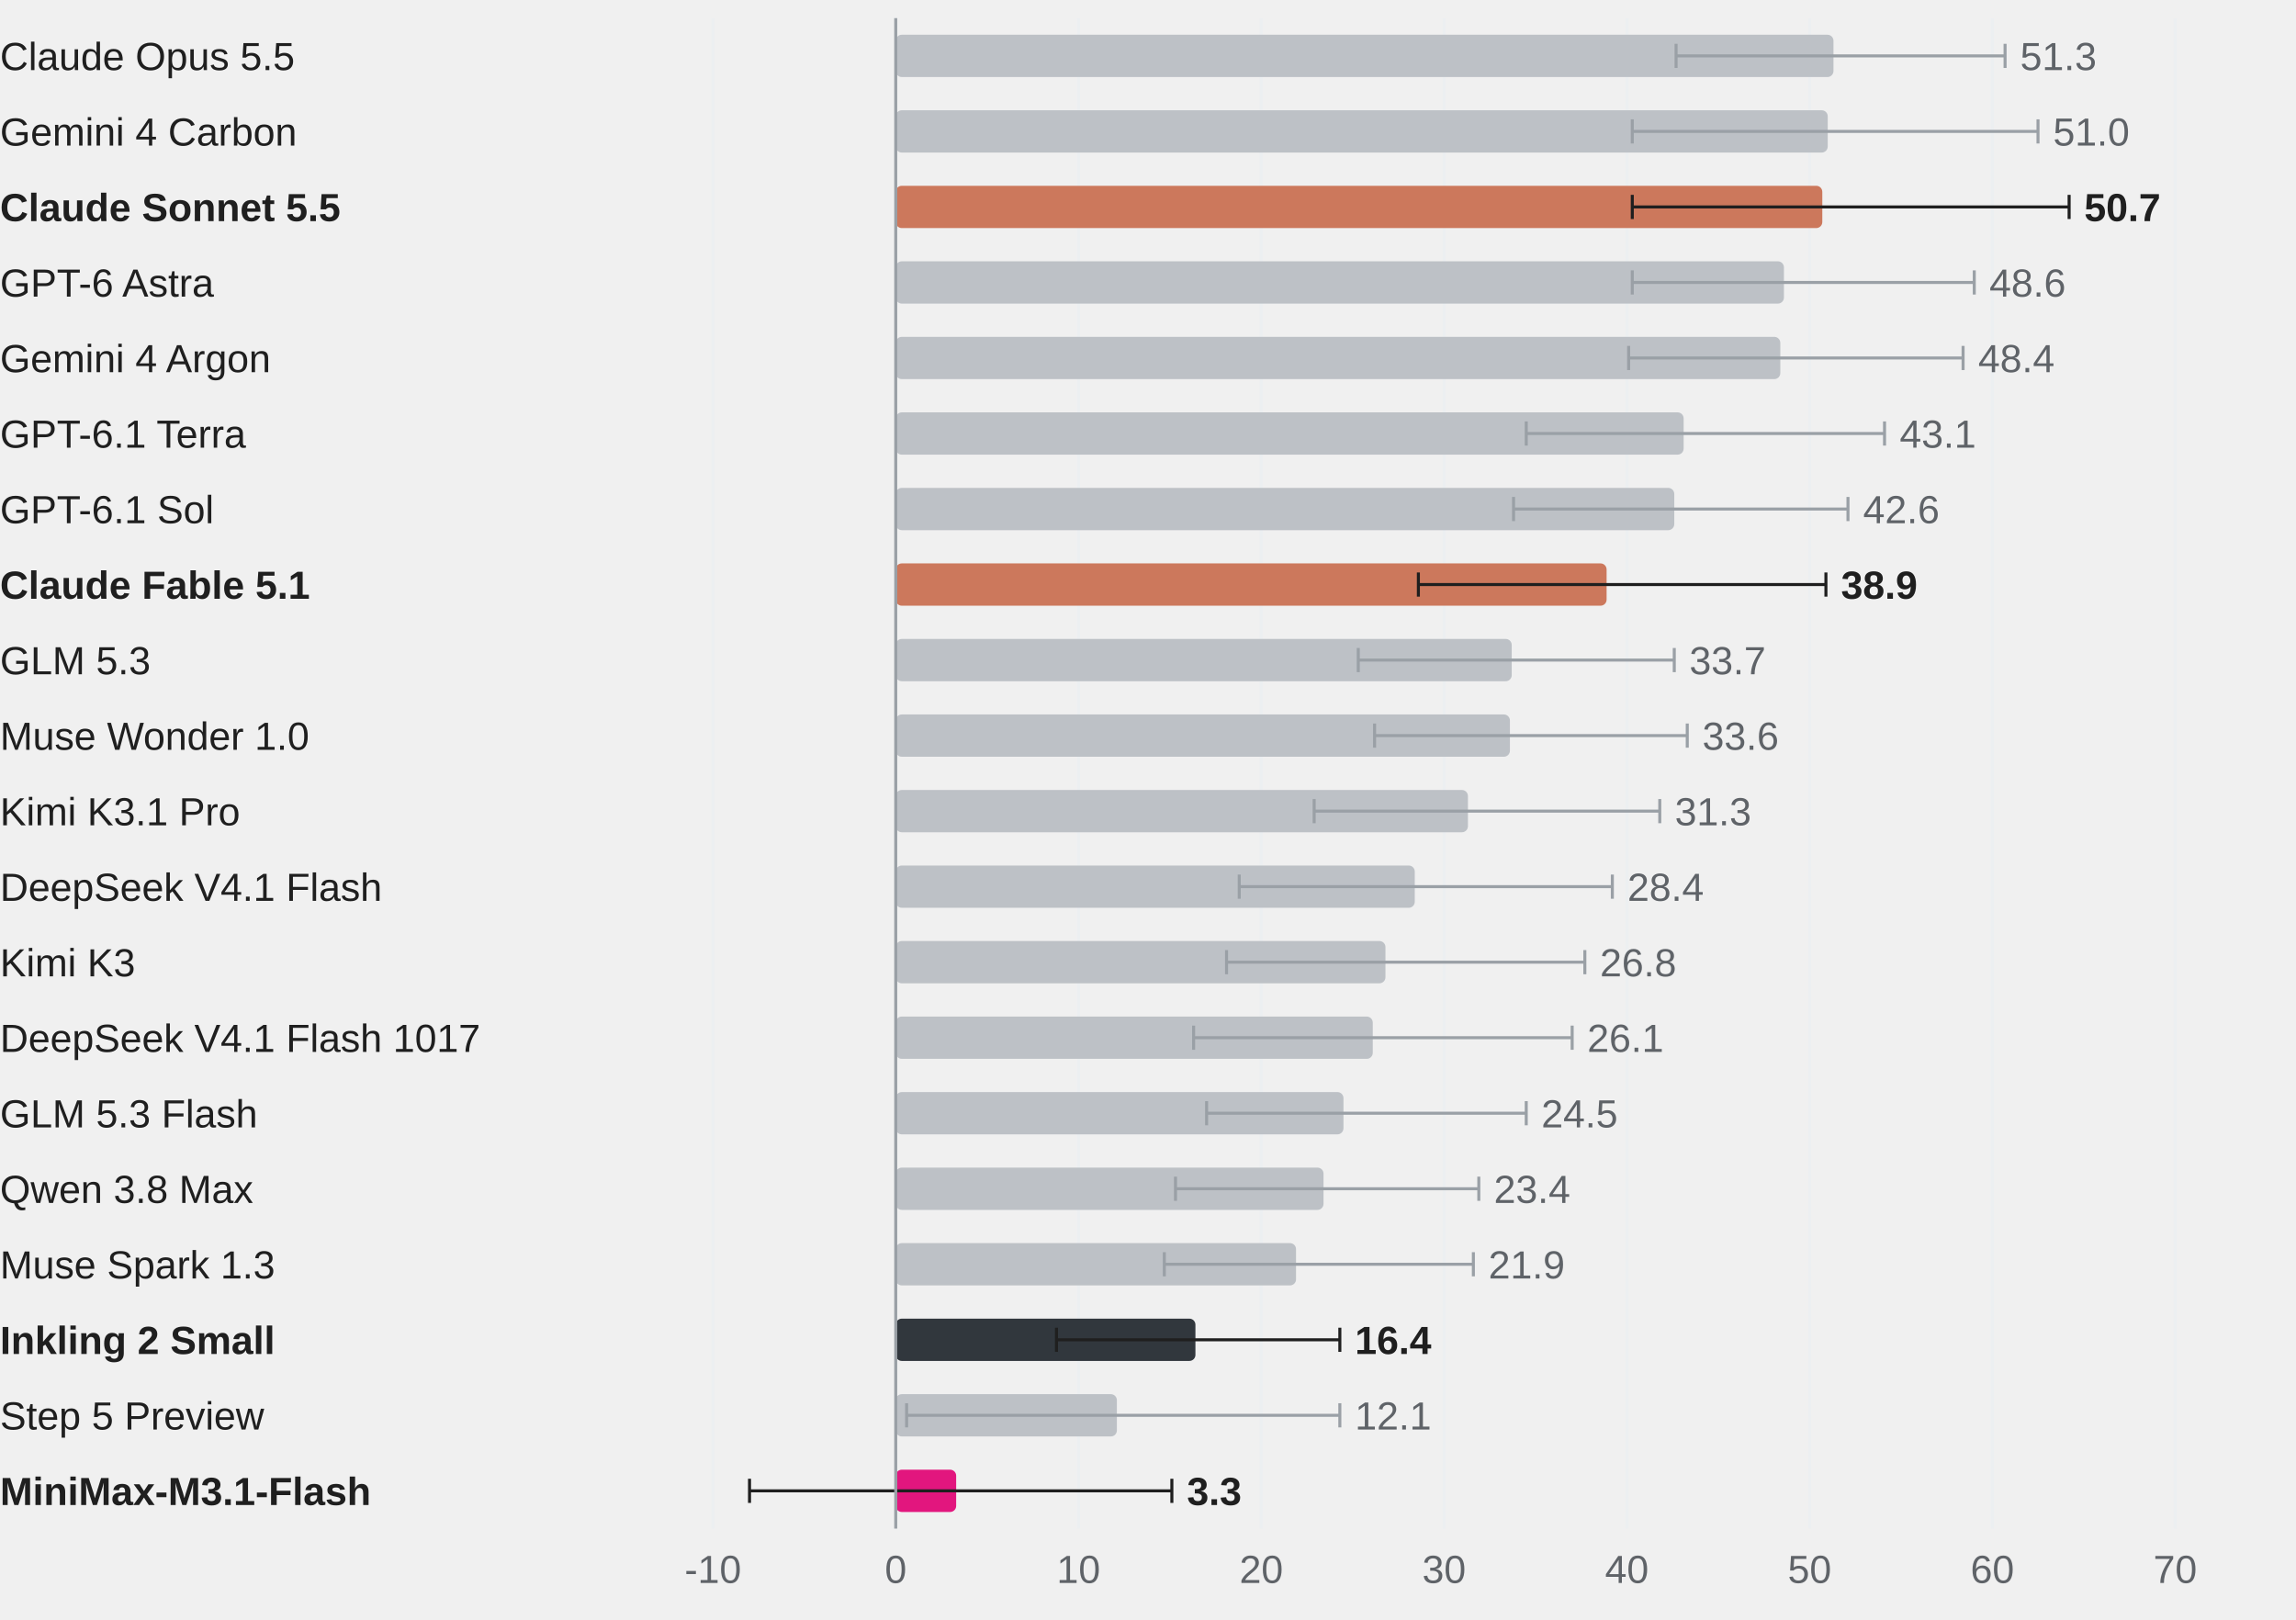
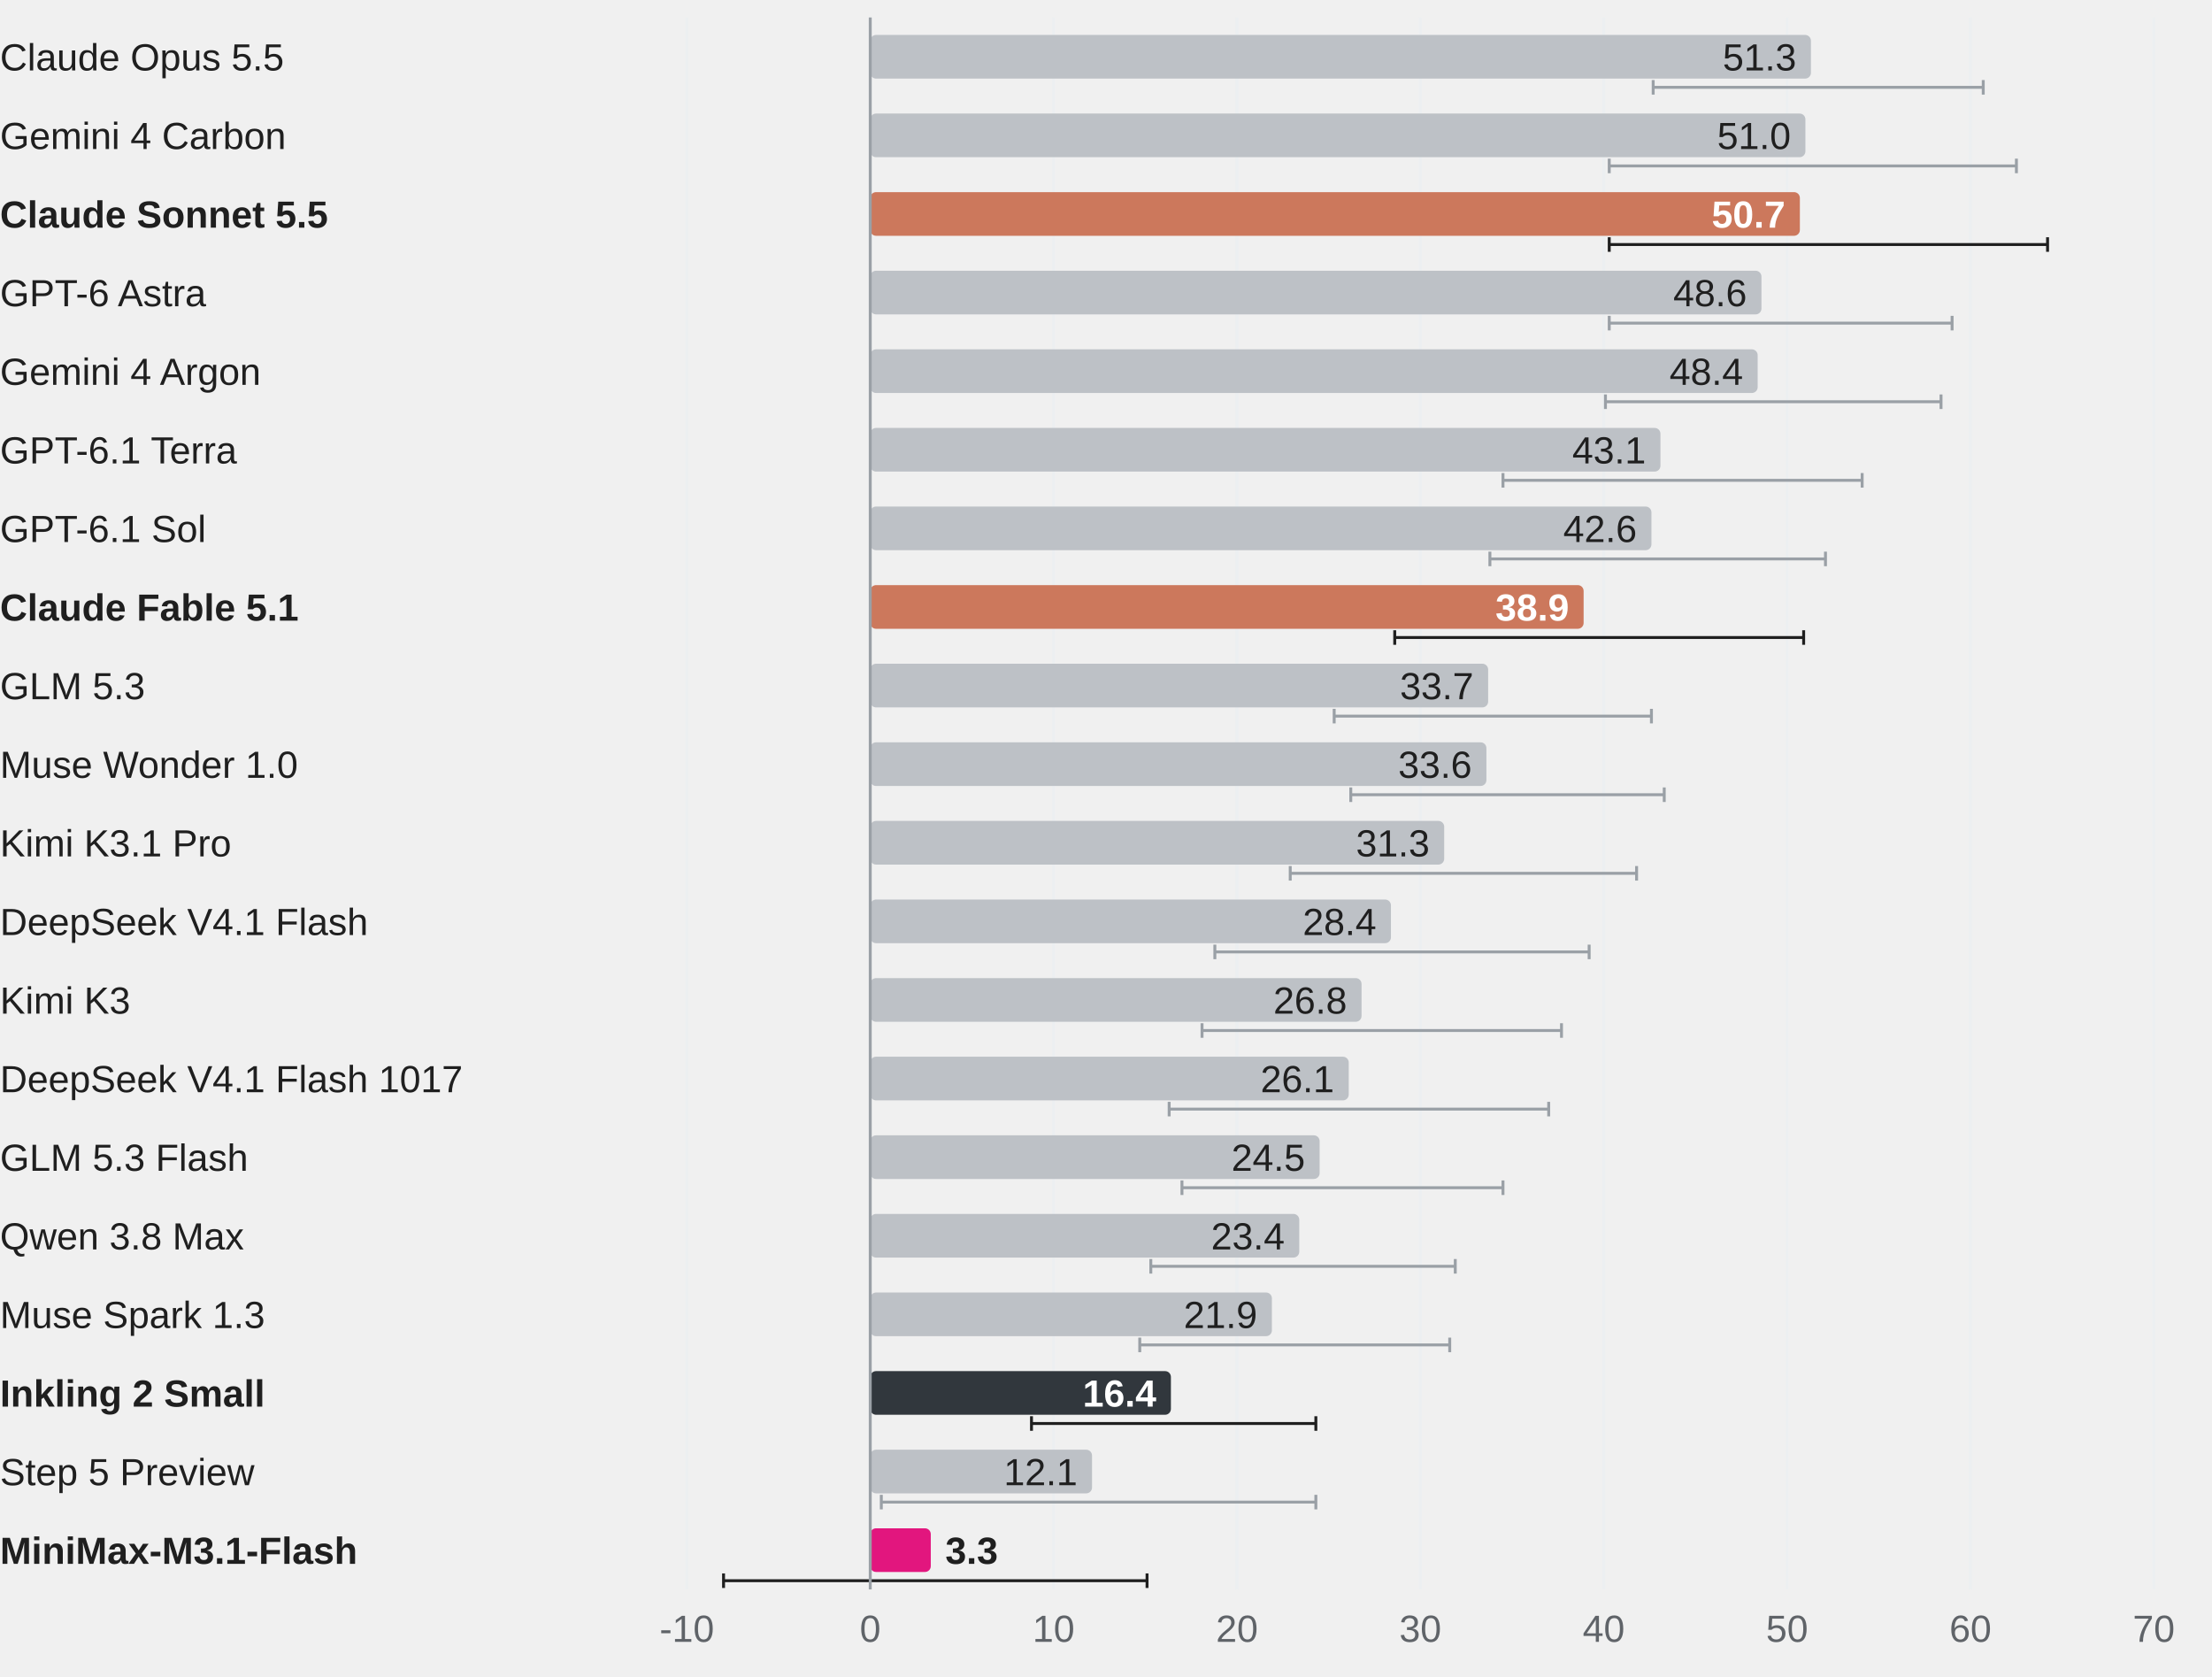
- <svg xmlns="http://www.w3.org/2000/svg" class="wide" viewBox="0 0 760 536" font-family="'Hanken Grotesk', 'Helvetica Neue', Arial, sans-serif" role="img" aria-label="FCI with 90% interval, by model: Claude Opus 5.5 51.3, Gemini 4 Carbon 51.0, Claude Sonnet 5.5 50.7, GPT-6 Astra 48.6, Gemini 4 Argon 48.4, GPT-6.1 Terra 43.1, GPT-6.1 Sol 42.6, Claude Fable 5.1 38.9, GLM 5.3 33.7, Muse Wonder 1.0 33.6, Kimi K3.1 Pro 31.3, DeepSeek V4.1 Flash 28.4, Kimi K3 26.8, DeepSeek V4.1 Flash 1017 26.1, GLM 5.3 Flash 24.5, Qwen 3.8 Max 23.4, Muse Spark 1.3 21.9, Inkling 2 Small 16.4, Step 5 Preview 12.1, MiniMax-M3.1-Flash 3.3.">
-   <line x1="236.0" x2="236.0" y1="6" y2="506" stroke="#eceff1" stroke-width="1" />
-   <text x="236.0" y="524.0" font-size="13" font-weight="400" fill="#5f6368" text-anchor="middle">-10</text>
-   <line x1="296.5" x2="296.5" y1="6" y2="506" stroke="#eceff1" stroke-width="1" />
-   <text x="296.5" y="524.0" font-size="13" font-weight="400" fill="#5f6368" text-anchor="middle">0</text>
-   <line x1="357.0" x2="357.0" y1="6" y2="506" stroke="#eceff1" stroke-width="1" />
-   <text x="357.0" y="524.0" font-size="13" font-weight="400" fill="#5f6368" text-anchor="middle">10</text>
-   <line x1="417.5" x2="417.5" y1="6" y2="506" stroke="#eceff1" stroke-width="1" />
-   <text x="417.5" y="524.0" font-size="13" font-weight="400" fill="#5f6368" text-anchor="middle">20</text>
-   <line x1="478.0" x2="478.0" y1="6" y2="506" stroke="#eceff1" stroke-width="1" />
-   <text x="478.0" y="524.0" font-size="13" font-weight="400" fill="#5f6368" text-anchor="middle">30</text>
-   <line x1="538.5" x2="538.5" y1="6" y2="506" stroke="#eceff1" stroke-width="1" />
-   <text x="538.5" y="524.0" font-size="13" font-weight="400" fill="#5f6368" text-anchor="middle">40</text>
-   <line x1="599.0" x2="599.0" y1="6" y2="506" stroke="#eceff1" stroke-width="1" />
-   <text x="599.0" y="524.0" font-size="13" font-weight="400" fill="#5f6368" text-anchor="middle">50</text>
-   <line x1="659.5" x2="659.5" y1="6" y2="506" stroke="#eceff1" stroke-width="1" />
-   <text x="659.5" y="524.0" font-size="13" font-weight="400" fill="#5f6368" text-anchor="middle">60</text>
-   <line x1="720.0" x2="720.0" y1="6" y2="506" stroke="#eceff1" stroke-width="1" />
-   <text x="720.0" y="524.0" font-size="13" font-weight="400" fill="#5f6368" text-anchor="middle">70</text>
-   <text x="0.0" y="23.2" font-size="13" font-weight="400" fill="#1f1f1f">Claude Opus 5.5</text>
-   <rect x="296.5" y="11.5" width="310.4" height="14" rx="2" fill="#bdc1c6" />
-   <line x1="554.8" x2="663.7" y1="18.5" y2="18.5" stroke="#9aa0a6" stroke-width="1" />
-   <line x1="554.8" x2="554.8" y1="14.5" y2="22.5" stroke="#9aa0a6" stroke-width="1" />
-   <line x1="663.7" x2="663.7" y1="14.5" y2="22.5" stroke="#9aa0a6" stroke-width="1" />
-   <text x="668.7" y="23.2" font-size="13" font-weight="400" fill="#5f6368">51.3</text>
-   <text x="0.0" y="48.2" font-size="13" font-weight="400" fill="#1f1f1f">Gemini 4 Carbon</text>
-   <rect x="296.5" y="36.5" width="308.5" height="14" rx="2" fill="#bdc1c6" />
-   <line x1="540.3" x2="674.6" y1="43.5" y2="43.5" stroke="#9aa0a6" stroke-width="1" />
-   <line x1="540.3" x2="540.3" y1="39.5" y2="47.5" stroke="#9aa0a6" stroke-width="1" />
-   <line x1="674.6" x2="674.6" y1="39.5" y2="47.5" stroke="#9aa0a6" stroke-width="1" />
-   <text x="679.6" y="48.2" font-size="13" font-weight="400" fill="#5f6368">51.0</text>
-   <text x="0.0" y="73.2" font-size="13" font-weight="600" fill="#1f1f1f">Claude Sonnet 5.5</text>
-   <rect x="296.5" y="61.5" width="306.7" height="14" rx="2" fill="#cc785c" />
-   <line x1="540.3" x2="684.9" y1="68.5" y2="68.5" stroke="#1f1f1f" stroke-width="1" />
-   <line x1="540.3" x2="540.3" y1="64.5" y2="72.5" stroke="#1f1f1f" stroke-width="1" />
-   <line x1="684.9" x2="684.9" y1="64.5" y2="72.5" stroke="#1f1f1f" stroke-width="1" />
-   <text x="689.9" y="73.2" font-size="13" font-weight="600" fill="#1f1f1f">50.7</text>
-   <text x="0.0" y="98.2" font-size="13" font-weight="400" fill="#1f1f1f">GPT-6 Astra</text>
-   <rect x="296.5" y="86.5" width="294.0" height="14" rx="2" fill="#bdc1c6" />
-   <line x1="540.3" x2="653.5" y1="93.5" y2="93.5" stroke="#9aa0a6" stroke-width="1" />
-   <line x1="540.3" x2="540.3" y1="89.5" y2="97.5" stroke="#9aa0a6" stroke-width="1" />
-   <line x1="653.5" x2="653.5" y1="89.5" y2="97.5" stroke="#9aa0a6" stroke-width="1" />
-   <text x="658.5" y="98.2" font-size="13" font-weight="400" fill="#5f6368">48.6</text>
-   <text x="0.0" y="123.2" font-size="13" font-weight="400" fill="#1f1f1f">Gemini 4 Argon</text>
-   <rect x="296.5" y="111.5" width="292.8" height="14" rx="2" fill="#bdc1c6" />
-   <line x1="539.1" x2="649.8" y1="118.5" y2="118.5" stroke="#9aa0a6" stroke-width="1" />
-   <line x1="539.1" x2="539.1" y1="114.5" y2="122.5" stroke="#9aa0a6" stroke-width="1" />
-   <line x1="649.8" x2="649.8" y1="114.5" y2="122.5" stroke="#9aa0a6" stroke-width="1" />
-   <text x="654.8" y="123.2" font-size="13" font-weight="400" fill="#5f6368">48.4</text>
-   <text x="0.0" y="148.2" font-size="13" font-weight="400" fill="#1f1f1f">GPT-6.1 Terra</text>
-   <rect x="296.5" y="136.5" width="260.8" height="14" rx="2" fill="#bdc1c6" />
-   <line x1="505.2" x2="623.8" y1="143.5" y2="143.5" stroke="#9aa0a6" stroke-width="1" />
-   <line x1="505.2" x2="505.2" y1="139.5" y2="147.5" stroke="#9aa0a6" stroke-width="1" />
-   <line x1="623.8" x2="623.8" y1="139.5" y2="147.5" stroke="#9aa0a6" stroke-width="1" />
-   <text x="628.8" y="148.2" font-size="13" font-weight="400" fill="#5f6368">43.1</text>
-   <text x="0.0" y="173.2" font-size="13" font-weight="400" fill="#1f1f1f">GPT-6.1 Sol</text>
-   <rect x="296.5" y="161.5" width="257.7" height="14" rx="2" fill="#bdc1c6" />
-   <line x1="501.0" x2="611.7" y1="168.5" y2="168.5" stroke="#9aa0a6" stroke-width="1" />
-   <line x1="501.0" x2="501.0" y1="164.5" y2="172.5" stroke="#9aa0a6" stroke-width="1" />
-   <line x1="611.7" x2="611.7" y1="164.5" y2="172.5" stroke="#9aa0a6" stroke-width="1" />
-   <text x="616.7" y="173.2" font-size="13" font-weight="400" fill="#5f6368">42.6</text>
-   <text x="0.0" y="198.2" font-size="13" font-weight="600" fill="#1f1f1f">Claude Fable 5.1</text>
-   <rect x="296.5" y="186.5" width="235.3" height="14" rx="2" fill="#cc785c" />
-   <line x1="469.5" x2="604.4" y1="193.5" y2="193.5" stroke="#1f1f1f" stroke-width="1" />
-   <line x1="469.5" x2="469.5" y1="189.5" y2="197.5" stroke="#1f1f1f" stroke-width="1" />
-   <line x1="604.4" x2="604.4" y1="189.5" y2="197.5" stroke="#1f1f1f" stroke-width="1" />
-   <text x="609.4" y="198.2" font-size="13" font-weight="600" fill="#1f1f1f">38.9</text>
-   <text x="0.0" y="223.2" font-size="13" font-weight="400" fill="#1f1f1f">GLM 5.3</text>
-   <rect x="296.5" y="211.5" width="203.9" height="14" rx="2" fill="#bdc1c6" />
-   <line x1="449.6" x2="554.2" y1="218.5" y2="218.5" stroke="#9aa0a6" stroke-width="1" />
-   <line x1="449.6" x2="449.6" y1="214.5" y2="222.5" stroke="#9aa0a6" stroke-width="1" />
-   <line x1="554.2" x2="554.2" y1="214.5" y2="222.5" stroke="#9aa0a6" stroke-width="1" />
-   <text x="559.2" y="223.2" font-size="13" font-weight="400" fill="#5f6368">33.7</text>
-   <text x="0.0" y="248.2" font-size="13" font-weight="400" fill="#1f1f1f">Muse Wonder 1.0</text>
-   <rect x="296.5" y="236.5" width="203.3" height="14" rx="2" fill="#bdc1c6" />
-   <line x1="455.0" x2="558.5" y1="243.5" y2="243.5" stroke="#9aa0a6" stroke-width="1" />
-   <line x1="455.0" x2="455.0" y1="239.5" y2="247.5" stroke="#9aa0a6" stroke-width="1" />
-   <line x1="558.5" x2="558.5" y1="239.5" y2="247.5" stroke="#9aa0a6" stroke-width="1" />
-   <text x="563.5" y="248.2" font-size="13" font-weight="400" fill="#5f6368">33.6</text>
-   <text x="0.0" y="273.2" font-size="13" font-weight="400" fill="#1f1f1f">Kimi K3.1 Pro</text>
-   <rect x="296.5" y="261.5" width="189.4" height="14" rx="2" fill="#bdc1c6" />
-   <line x1="435.0" x2="549.4" y1="268.5" y2="268.5" stroke="#9aa0a6" stroke-width="1" />
-   <line x1="435.0" x2="435.0" y1="264.5" y2="272.5" stroke="#9aa0a6" stroke-width="1" />
-   <line x1="549.4" x2="549.4" y1="264.5" y2="272.5" stroke="#9aa0a6" stroke-width="1" />
-   <text x="554.4" y="273.2" font-size="13" font-weight="400" fill="#5f6368">31.3</text>
-   <text x="0.0" y="298.2" font-size="13" font-weight="400" fill="#1f1f1f">DeepSeek V4.1 Flash</text>
-   <rect x="296.5" y="286.5" width="171.8" height="14" rx="2" fill="#bdc1c6" />
-   <line x1="410.2" x2="533.7" y1="293.5" y2="293.5" stroke="#9aa0a6" stroke-width="1" />
-   <line x1="410.2" x2="410.2" y1="289.5" y2="297.5" stroke="#9aa0a6" stroke-width="1" />
-   <line x1="533.7" x2="533.7" y1="289.5" y2="297.5" stroke="#9aa0a6" stroke-width="1" />
-   <text x="538.7" y="298.2" font-size="13" font-weight="400" fill="#5f6368">28.4</text>
-   <text x="0.0" y="323.2" font-size="13" font-weight="400" fill="#1f1f1f">Kimi K3</text>
-   <rect x="296.5" y="311.5" width="162.1" height="14" rx="2" fill="#bdc1c6" />
-   <line x1="406.0" x2="524.6" y1="318.5" y2="318.5" stroke="#9aa0a6" stroke-width="1" />
-   <line x1="406.0" x2="406.0" y1="314.5" y2="322.5" stroke="#9aa0a6" stroke-width="1" />
-   <line x1="524.6" x2="524.6" y1="314.5" y2="322.5" stroke="#9aa0a6" stroke-width="1" />
-   <text x="529.6" y="323.2" font-size="13" font-weight="400" fill="#5f6368">26.8</text>
-   <text x="0.0" y="348.2" font-size="13" font-weight="400" fill="#1f1f1f">DeepSeek V4.1 Flash 1017</text>
-   <rect x="296.5" y="336.5" width="157.9" height="14" rx="2" fill="#bdc1c6" />
-   <line x1="395.1" x2="520.4" y1="343.5" y2="343.5" stroke="#9aa0a6" stroke-width="1" />
-   <line x1="395.1" x2="395.1" y1="339.5" y2="347.5" stroke="#9aa0a6" stroke-width="1" />
-   <line x1="520.4" x2="520.4" y1="339.5" y2="347.5" stroke="#9aa0a6" stroke-width="1" />
-   <text x="525.4" y="348.2" font-size="13" font-weight="400" fill="#5f6368">26.1</text>
-   <text x="0.0" y="373.2" font-size="13" font-weight="400" fill="#1f1f1f">GLM 5.3 Flash</text>
-   <rect x="296.5" y="361.5" width="148.2" height="14" rx="2" fill="#bdc1c6" />
-   <line x1="399.4" x2="505.2" y1="368.5" y2="368.5" stroke="#9aa0a6" stroke-width="1" />
-   <line x1="399.4" x2="399.4" y1="364.5" y2="372.5" stroke="#9aa0a6" stroke-width="1" />
-   <line x1="505.2" x2="505.2" y1="364.5" y2="372.5" stroke="#9aa0a6" stroke-width="1" />
-   <text x="510.2" y="373.2" font-size="13" font-weight="400" fill="#5f6368">24.5</text>
-   <text x="0.0" y="398.2" font-size="13" font-weight="400" fill="#1f1f1f">Qwen 3.8 Max</text>
-   <rect x="296.5" y="386.5" width="141.6" height="14" rx="2" fill="#bdc1c6" />
-   <line x1="389.1" x2="489.5" y1="393.5" y2="393.5" stroke="#9aa0a6" stroke-width="1" />
-   <line x1="389.1" x2="389.1" y1="389.5" y2="397.5" stroke="#9aa0a6" stroke-width="1" />
-   <line x1="489.5" x2="489.5" y1="389.5" y2="397.5" stroke="#9aa0a6" stroke-width="1" />
-   <text x="494.5" y="398.2" font-size="13" font-weight="400" fill="#5f6368">23.4</text>
-   <text x="0.0" y="423.2" font-size="13" font-weight="400" fill="#1f1f1f">Muse Spark 1.3</text>
-   <rect x="296.5" y="411.5" width="132.5" height="14" rx="2" fill="#bdc1c6" />
-   <line x1="385.4" x2="487.7" y1="418.5" y2="418.5" stroke="#9aa0a6" stroke-width="1" />
-   <line x1="385.4" x2="385.4" y1="414.5" y2="422.5" stroke="#9aa0a6" stroke-width="1" />
-   <line x1="487.7" x2="487.7" y1="414.5" y2="422.5" stroke="#9aa0a6" stroke-width="1" />
-   <text x="492.7" y="423.2" font-size="13" font-weight="400" fill="#5f6368">21.9</text>
-   <text x="0.0" y="448.2" font-size="13" font-weight="600" fill="#1f1f1f">Inkling 2 Small</text>
-   <rect x="296.5" y="436.5" width="99.2" height="14" rx="2" fill="#31373d" />
-   <line x1="349.7" x2="443.5" y1="443.5" y2="443.5" stroke="#1f1f1f" stroke-width="1" />
-   <line x1="349.7" x2="349.7" y1="439.5" y2="447.5" stroke="#1f1f1f" stroke-width="1" />
-   <line x1="443.5" x2="443.5" y1="439.5" y2="447.5" stroke="#1f1f1f" stroke-width="1" />
-   <text x="448.5" y="448.2" font-size="13" font-weight="600" fill="#1f1f1f">16.4</text>
-   <text x="0.0" y="473.2" font-size="13" font-weight="400" fill="#1f1f1f">Step 5 Preview</text>
-   <rect x="296.5" y="461.5" width="73.2" height="14" rx="2" fill="#bdc1c6" />
-   <line x1="300.1" x2="443.5" y1="468.5" y2="468.5" stroke="#9aa0a6" stroke-width="1" />
-   <line x1="300.1" x2="300.1" y1="464.5" y2="472.5" stroke="#9aa0a6" stroke-width="1" />
-   <line x1="443.5" x2="443.5" y1="464.5" y2="472.5" stroke="#9aa0a6" stroke-width="1" />
-   <text x="448.5" y="473.2" font-size="13" font-weight="400" fill="#5f6368">12.1</text>
-   <text x="0.0" y="498.2" font-size="13" font-weight="600" fill="#1f1f1f">MiniMax-M3.1-Flash</text>
-   <rect x="296.5" y="486.5" width="20.0" height="14" rx="2" fill="#e2167e" />
-   <line x1="248.1" x2="387.9" y1="493.5" y2="493.5" stroke="#1f1f1f" stroke-width="1" />
-   <line x1="248.1" x2="248.1" y1="489.5" y2="497.5" stroke="#1f1f1f" stroke-width="1" />
-   <line x1="387.9" x2="387.9" y1="489.5" y2="497.5" stroke="#1f1f1f" stroke-width="1" />
-   <text x="392.9" y="498.2" font-size="13" font-weight="600" fill="#1f1f1f">3.3</text>
-   <line x1="296.5" x2="296.5" y1="6" y2="506" stroke="#9aa0a6" stroke-width="1" />
+ <svg xmlns="http://www.w3.org/2000/svg" class="wide" viewBox="0 0 760 576" font-family="'Hanken Grotesk', 'Helvetica Neue', Arial, sans-serif" role="img" aria-label="FCI with 90% interval, by model: Claude Opus 5.5 51.3, Gemini 4 Carbon 51.0, Claude Sonnet 5.5 50.7, GPT-6 Astra 48.6, Gemini 4 Argon 48.4, GPT-6.1 Terra 43.1, GPT-6.1 Sol 42.6, Claude Fable 5.1 38.9, GLM 5.3 33.7, Muse Wonder 1.0 33.6, Kimi K3.1 Pro 31.3, DeepSeek V4.1 Flash 28.4, Kimi K3 26.8, DeepSeek V4.1 Flash 1017 26.1, GLM 5.3 Flash 24.5, Qwen 3.8 Max 23.4, Muse Spark 1.3 21.9, Inkling 2 Small 16.4, Step 5 Preview 12.1, MiniMax-M3.1-Flash 3.3.">
+   <line x1="236.0" x2="236.0" y1="6" y2="546" stroke="#eceff1" stroke-width="1" />
+   <text x="236.0" y="564.0" font-size="13" font-weight="400" fill="#5f6368" text-anchor="middle">-10</text>
+   <line x1="299.0" x2="299.0" y1="6" y2="546" stroke="#eceff1" stroke-width="1" />
+   <text x="299.0" y="564.0" font-size="13" font-weight="400" fill="#5f6368" text-anchor="middle">0</text>
+   <line x1="362.0" x2="362.0" y1="6" y2="546" stroke="#eceff1" stroke-width="1" />
+   <text x="362.0" y="564.0" font-size="13" font-weight="400" fill="#5f6368" text-anchor="middle">10</text>
+   <line x1="425.0" x2="425.0" y1="6" y2="546" stroke="#eceff1" stroke-width="1" />
+   <text x="425.0" y="564.0" font-size="13" font-weight="400" fill="#5f6368" text-anchor="middle">20</text>
+   <line x1="488.0" x2="488.0" y1="6" y2="546" stroke="#eceff1" stroke-width="1" />
+   <text x="488.0" y="564.0" font-size="13" font-weight="400" fill="#5f6368" text-anchor="middle">30</text>
+   <line x1="551.0" x2="551.0" y1="6" y2="546" stroke="#eceff1" stroke-width="1" />
+   <text x="551.0" y="564.0" font-size="13" font-weight="400" fill="#5f6368" text-anchor="middle">40</text>
+   <line x1="614.0" x2="614.0" y1="6" y2="546" stroke="#eceff1" stroke-width="1" />
+   <text x="614.0" y="564.0" font-size="13" font-weight="400" fill="#5f6368" text-anchor="middle">50</text>
+   <line x1="677.0" x2="677.0" y1="6" y2="546" stroke="#eceff1" stroke-width="1" />
+   <text x="677.0" y="564.0" font-size="13" font-weight="400" fill="#5f6368" text-anchor="middle">60</text>
+   <line x1="740.0" x2="740.0" y1="6" y2="546" stroke="#eceff1" stroke-width="1" />
+   <text x="740.0" y="564.0" font-size="13" font-weight="400" fill="#5f6368" text-anchor="middle">70</text>
+   <text x="0.0" y="24.2" font-size="13" font-weight="400" fill="#1f1f1f">Claude Opus 5.5</text>
+   <rect x="299.0" y="12.0" width="323.2" height="15" rx="2" fill="#bdc1c6" />
+   <line x1="568.0" x2="681.4" y1="30.0" y2="30.0" stroke="#9aa0a6" stroke-width="1" />
+   <line x1="568.0" x2="568.0" y1="27.5" y2="32.5" stroke="#9aa0a6" stroke-width="1" />
+   <line x1="681.4" x2="681.4" y1="27.5" y2="32.5" stroke="#9aa0a6" stroke-width="1" />
+   <text x="617.2" y="24.2" font-size="13" font-weight="500" fill="#1f1f1f" text-anchor="end">51.3</text>
+   <text x="0.0" y="51.2" font-size="13" font-weight="400" fill="#1f1f1f">Gemini 4 Carbon</text>
+   <rect x="299.0" y="39.0" width="321.3" height="15" rx="2" fill="#bdc1c6" />
+   <line x1="552.9" x2="692.8" y1="57.0" y2="57.0" stroke="#9aa0a6" stroke-width="1" />
+   <line x1="552.9" x2="552.9" y1="54.5" y2="59.5" stroke="#9aa0a6" stroke-width="1" />
+   <line x1="692.8" x2="692.8" y1="54.5" y2="59.5" stroke="#9aa0a6" stroke-width="1" />
+   <text x="615.3" y="51.2" font-size="13" font-weight="500" fill="#1f1f1f" text-anchor="end">51.0</text>
+   <text x="0.0" y="78.2" font-size="13" font-weight="600" fill="#1f1f1f">Claude Sonnet 5.5</text>
+   <rect x="299.0" y="66.0" width="319.4" height="15" rx="2" fill="#cc785c" />
+   <line x1="552.9" x2="703.5" y1="84.0" y2="84.0" stroke="#1f1f1f" stroke-width="1" />
+   <line x1="552.9" x2="552.9" y1="81.5" y2="86.5" stroke="#1f1f1f" stroke-width="1" />
+   <line x1="703.5" x2="703.5" y1="81.5" y2="86.5" stroke="#1f1f1f" stroke-width="1" />
+   <text x="613.4" y="78.2" font-size="13" font-weight="600" fill="#fff" text-anchor="end">50.7</text>
+   <text x="0.0" y="105.2" font-size="13" font-weight="400" fill="#1f1f1f">GPT-6 Astra</text>
+   <rect x="299.0" y="93.0" width="306.2" height="15" rx="2" fill="#bdc1c6" />
+   <line x1="552.9" x2="670.7" y1="111.0" y2="111.0" stroke="#9aa0a6" stroke-width="1" />
+   <line x1="552.9" x2="552.9" y1="108.5" y2="113.5" stroke="#9aa0a6" stroke-width="1" />
+   <line x1="670.7" x2="670.7" y1="108.5" y2="113.5" stroke="#9aa0a6" stroke-width="1" />
+   <text x="600.2" y="105.2" font-size="13" font-weight="500" fill="#1f1f1f" text-anchor="end">48.6</text>
+   <text x="0.0" y="132.2" font-size="13" font-weight="400" fill="#1f1f1f">Gemini 4 Argon</text>
+   <rect x="299.0" y="120.0" width="304.9" height="15" rx="2" fill="#bdc1c6" />
+   <line x1="551.6" x2="666.9" y1="138.0" y2="138.0" stroke="#9aa0a6" stroke-width="1" />
+   <line x1="551.6" x2="551.6" y1="135.5" y2="140.5" stroke="#9aa0a6" stroke-width="1" />
+   <line x1="666.9" x2="666.9" y1="135.5" y2="140.5" stroke="#9aa0a6" stroke-width="1" />
+   <text x="598.9" y="132.2" font-size="13" font-weight="500" fill="#1f1f1f" text-anchor="end">48.4</text>
+   <text x="0.0" y="159.2" font-size="13" font-weight="400" fill="#1f1f1f">GPT-6.1 Terra</text>
+   <rect x="299.0" y="147.0" width="271.5" height="15" rx="2" fill="#bdc1c6" />
+   <line x1="516.4" x2="639.8" y1="165.0" y2="165.0" stroke="#9aa0a6" stroke-width="1" />
+   <line x1="516.4" x2="516.4" y1="162.5" y2="167.5" stroke="#9aa0a6" stroke-width="1" />
+   <line x1="639.8" x2="639.8" y1="162.5" y2="167.5" stroke="#9aa0a6" stroke-width="1" />
+   <text x="565.5" y="159.2" font-size="13" font-weight="500" fill="#1f1f1f" text-anchor="end">43.1</text>
+   <text x="0.0" y="186.2" font-size="13" font-weight="400" fill="#1f1f1f">GPT-6.1 Sol</text>
+   <rect x="299.0" y="174.0" width="268.4" height="15" rx="2" fill="#bdc1c6" />
+   <line x1="511.9" x2="627.2" y1="192.0" y2="192.0" stroke="#9aa0a6" stroke-width="1" />
+   <line x1="511.9" x2="511.9" y1="189.5" y2="194.5" stroke="#9aa0a6" stroke-width="1" />
+   <line x1="627.2" x2="627.2" y1="189.5" y2="194.5" stroke="#9aa0a6" stroke-width="1" />
+   <text x="562.4" y="186.2" font-size="13" font-weight="500" fill="#1f1f1f" text-anchor="end">42.6</text>
+   <text x="0.0" y="213.2" font-size="13" font-weight="600" fill="#1f1f1f">Claude Fable 5.1</text>
+   <rect x="299.0" y="201.0" width="245.1" height="15" rx="2" fill="#cc785c" />
+   <line x1="479.2" x2="619.7" y1="219.0" y2="219.0" stroke="#1f1f1f" stroke-width="1" />
+   <line x1="479.2" x2="479.2" y1="216.5" y2="221.5" stroke="#1f1f1f" stroke-width="1" />
+   <line x1="619.7" x2="619.7" y1="216.5" y2="221.5" stroke="#1f1f1f" stroke-width="1" />
+   <text x="539.1" y="213.2" font-size="13" font-weight="600" fill="#fff" text-anchor="end">38.9</text>
+   <text x="0.0" y="240.2" font-size="13" font-weight="400" fill="#1f1f1f">GLM 5.3</text>
+   <rect x="299.0" y="228.0" width="212.3" height="15" rx="2" fill="#bdc1c6" />
+   <line x1="458.4" x2="567.4" y1="246.0" y2="246.0" stroke="#9aa0a6" stroke-width="1" />
+   <line x1="458.4" x2="458.4" y1="243.5" y2="248.5" stroke="#9aa0a6" stroke-width="1" />
+   <line x1="567.4" x2="567.4" y1="243.5" y2="248.5" stroke="#9aa0a6" stroke-width="1" />
+   <text x="506.3" y="240.2" font-size="13" font-weight="500" fill="#1f1f1f" text-anchor="end">33.7</text>
+   <text x="0.0" y="267.2" font-size="13" font-weight="400" fill="#1f1f1f">Muse Wonder 1.0</text>
+   <rect x="299.0" y="255.0" width="211.7" height="15" rx="2" fill="#bdc1c6" />
+   <line x1="464.1" x2="571.8" y1="273.0" y2="273.0" stroke="#9aa0a6" stroke-width="1" />
+   <line x1="464.1" x2="464.1" y1="270.5" y2="275.5" stroke="#9aa0a6" stroke-width="1" />
+   <line x1="571.8" x2="571.8" y1="270.5" y2="275.5" stroke="#9aa0a6" stroke-width="1" />
+   <text x="505.7" y="267.2" font-size="13" font-weight="500" fill="#1f1f1f" text-anchor="end">33.6</text>
+   <text x="0.0" y="294.2" font-size="13" font-weight="400" fill="#1f1f1f">Kimi K3.1 Pro</text>
+   <rect x="299.0" y="282.0" width="197.2" height="15" rx="2" fill="#bdc1c6" />
+   <line x1="443.3" x2="562.3" y1="300.0" y2="300.0" stroke="#9aa0a6" stroke-width="1" />
+   <line x1="443.3" x2="443.3" y1="297.5" y2="302.5" stroke="#9aa0a6" stroke-width="1" />
+   <line x1="562.3" x2="562.3" y1="297.5" y2="302.5" stroke="#9aa0a6" stroke-width="1" />
+   <text x="491.2" y="294.2" font-size="13" font-weight="500" fill="#1f1f1f" text-anchor="end">31.3</text>
+   <text x="0.0" y="321.2" font-size="13" font-weight="400" fill="#1f1f1f">DeepSeek V4.1 Flash</text>
+   <rect x="299.0" y="309.0" width="178.9" height="15" rx="2" fill="#bdc1c6" />
+   <line x1="417.4" x2="546.0" y1="327.0" y2="327.0" stroke="#9aa0a6" stroke-width="1" />
+   <line x1="417.4" x2="417.4" y1="324.5" y2="329.5" stroke="#9aa0a6" stroke-width="1" />
+   <line x1="546.0" x2="546.0" y1="324.5" y2="329.5" stroke="#9aa0a6" stroke-width="1" />
+   <text x="472.9" y="321.2" font-size="13" font-weight="500" fill="#1f1f1f" text-anchor="end">28.4</text>
+   <text x="0.0" y="348.2" font-size="13" font-weight="400" fill="#1f1f1f">Kimi K3</text>
+   <rect x="299.0" y="336.0" width="168.8" height="15" rx="2" fill="#bdc1c6" />
+   <line x1="413.0" x2="536.5" y1="354.0" y2="354.0" stroke="#9aa0a6" stroke-width="1" />
+   <line x1="413.0" x2="413.0" y1="351.5" y2="356.5" stroke="#9aa0a6" stroke-width="1" />
+   <line x1="536.5" x2="536.5" y1="351.5" y2="356.5" stroke="#9aa0a6" stroke-width="1" />
+   <text x="462.8" y="348.2" font-size="13" font-weight="500" fill="#1f1f1f" text-anchor="end">26.8</text>
+   <text x="0.0" y="375.2" font-size="13" font-weight="400" fill="#1f1f1f">DeepSeek V4.1 Flash 1017</text>
+   <rect x="299.0" y="363.0" width="164.4" height="15" rx="2" fill="#bdc1c6" />
+   <line x1="401.7" x2="532.1" y1="381.0" y2="381.0" stroke="#9aa0a6" stroke-width="1" />
+   <line x1="401.7" x2="401.7" y1="378.5" y2="383.5" stroke="#9aa0a6" stroke-width="1" />
+   <line x1="532.1" x2="532.1" y1="378.5" y2="383.5" stroke="#9aa0a6" stroke-width="1" />
+   <text x="458.4" y="375.2" font-size="13" font-weight="500" fill="#1f1f1f" text-anchor="end">26.1</text>
+   <text x="0.0" y="402.2" font-size="13" font-weight="400" fill="#1f1f1f">GLM 5.3 Flash</text>
+   <rect x="299.0" y="390.0" width="154.4" height="15" rx="2" fill="#bdc1c6" />
+   <line x1="406.1" x2="516.4" y1="408.0" y2="408.0" stroke="#9aa0a6" stroke-width="1" />
+   <line x1="406.1" x2="406.1" y1="405.5" y2="410.5" stroke="#9aa0a6" stroke-width="1" />
+   <line x1="516.4" x2="516.4" y1="405.5" y2="410.5" stroke="#9aa0a6" stroke-width="1" />
+   <text x="448.4" y="402.2" font-size="13" font-weight="500" fill="#1f1f1f" text-anchor="end">24.5</text>
+   <text x="0.0" y="429.2" font-size="13" font-weight="400" fill="#1f1f1f">Qwen 3.8 Max</text>
+   <rect x="299.0" y="417.0" width="147.4" height="15" rx="2" fill="#bdc1c6" />
+   <line x1="395.4" x2="500.0" y1="435.0" y2="435.0" stroke="#9aa0a6" stroke-width="1" />
+   <line x1="395.4" x2="395.4" y1="432.5" y2="437.5" stroke="#9aa0a6" stroke-width="1" />
+   <line x1="500.0" x2="500.0" y1="432.5" y2="437.5" stroke="#9aa0a6" stroke-width="1" />
+   <text x="441.4" y="429.2" font-size="13" font-weight="500" fill="#1f1f1f" text-anchor="end">23.4</text>
+   <text x="0.0" y="456.2" font-size="13" font-weight="400" fill="#1f1f1f">Muse Spark 1.3</text>
+   <rect x="299.0" y="444.0" width="138.0" height="15" rx="2" fill="#bdc1c6" />
+   <line x1="391.6" x2="498.1" y1="462.0" y2="462.0" stroke="#9aa0a6" stroke-width="1" />
+   <line x1="391.6" x2="391.6" y1="459.5" y2="464.5" stroke="#9aa0a6" stroke-width="1" />
+   <line x1="498.1" x2="498.1" y1="459.5" y2="464.5" stroke="#9aa0a6" stroke-width="1" />
+   <text x="432.0" y="456.2" font-size="13" font-weight="500" fill="#1f1f1f" text-anchor="end">21.9</text>
+   <text x="0.0" y="483.2" font-size="13" font-weight="600" fill="#1f1f1f">Inkling 2 Small</text>
+   <rect x="299.0" y="471.0" width="103.3" height="15" rx="2" fill="#31373d" />
+   <line x1="354.4" x2="452.1" y1="489.0" y2="489.0" stroke="#1f1f1f" stroke-width="1" />
+   <line x1="354.4" x2="354.4" y1="486.5" y2="491.5" stroke="#1f1f1f" stroke-width="1" />
+   <line x1="452.1" x2="452.1" y1="486.5" y2="491.5" stroke="#1f1f1f" stroke-width="1" />
+   <text x="397.3" y="483.2" font-size="13" font-weight="600" fill="#fff" text-anchor="end">16.4</text>
+   <text x="0.0" y="510.2" font-size="13" font-weight="400" fill="#1f1f1f">Step 5 Preview</text>
+   <rect x="299.0" y="498.0" width="76.2" height="15" rx="2" fill="#bdc1c6" />
+   <line x1="302.8" x2="452.1" y1="516.0" y2="516.0" stroke="#9aa0a6" stroke-width="1" />
+   <line x1="302.8" x2="302.8" y1="513.5" y2="518.5" stroke="#9aa0a6" stroke-width="1" />
+   <line x1="452.1" x2="452.1" y1="513.5" y2="518.5" stroke="#9aa0a6" stroke-width="1" />
+   <text x="370.2" y="510.2" font-size="13" font-weight="500" fill="#1f1f1f" text-anchor="end">12.1</text>
+   <text x="0.0" y="537.2" font-size="13" font-weight="600" fill="#1f1f1f">MiniMax-M3.1-Flash</text>
+   <rect x="299.0" y="525.0" width="20.8" height="15" rx="2" fill="#e2167e" />
+   <line x1="248.6" x2="394.1" y1="543.0" y2="543.0" stroke="#1f1f1f" stroke-width="1" />
+   <line x1="248.6" x2="248.6" y1="540.5" y2="545.5" stroke="#1f1f1f" stroke-width="1" />
+   <line x1="394.1" x2="394.1" y1="540.5" y2="545.5" stroke="#1f1f1f" stroke-width="1" />
+   <text x="324.8" y="537.2" font-size="13" font-weight="600" fill="#1f1f1f">3.3</text>
+   <line x1="299.0" x2="299.0" y1="6" y2="546" stroke="#9aa0a6" stroke-width="1" />
</svg>
